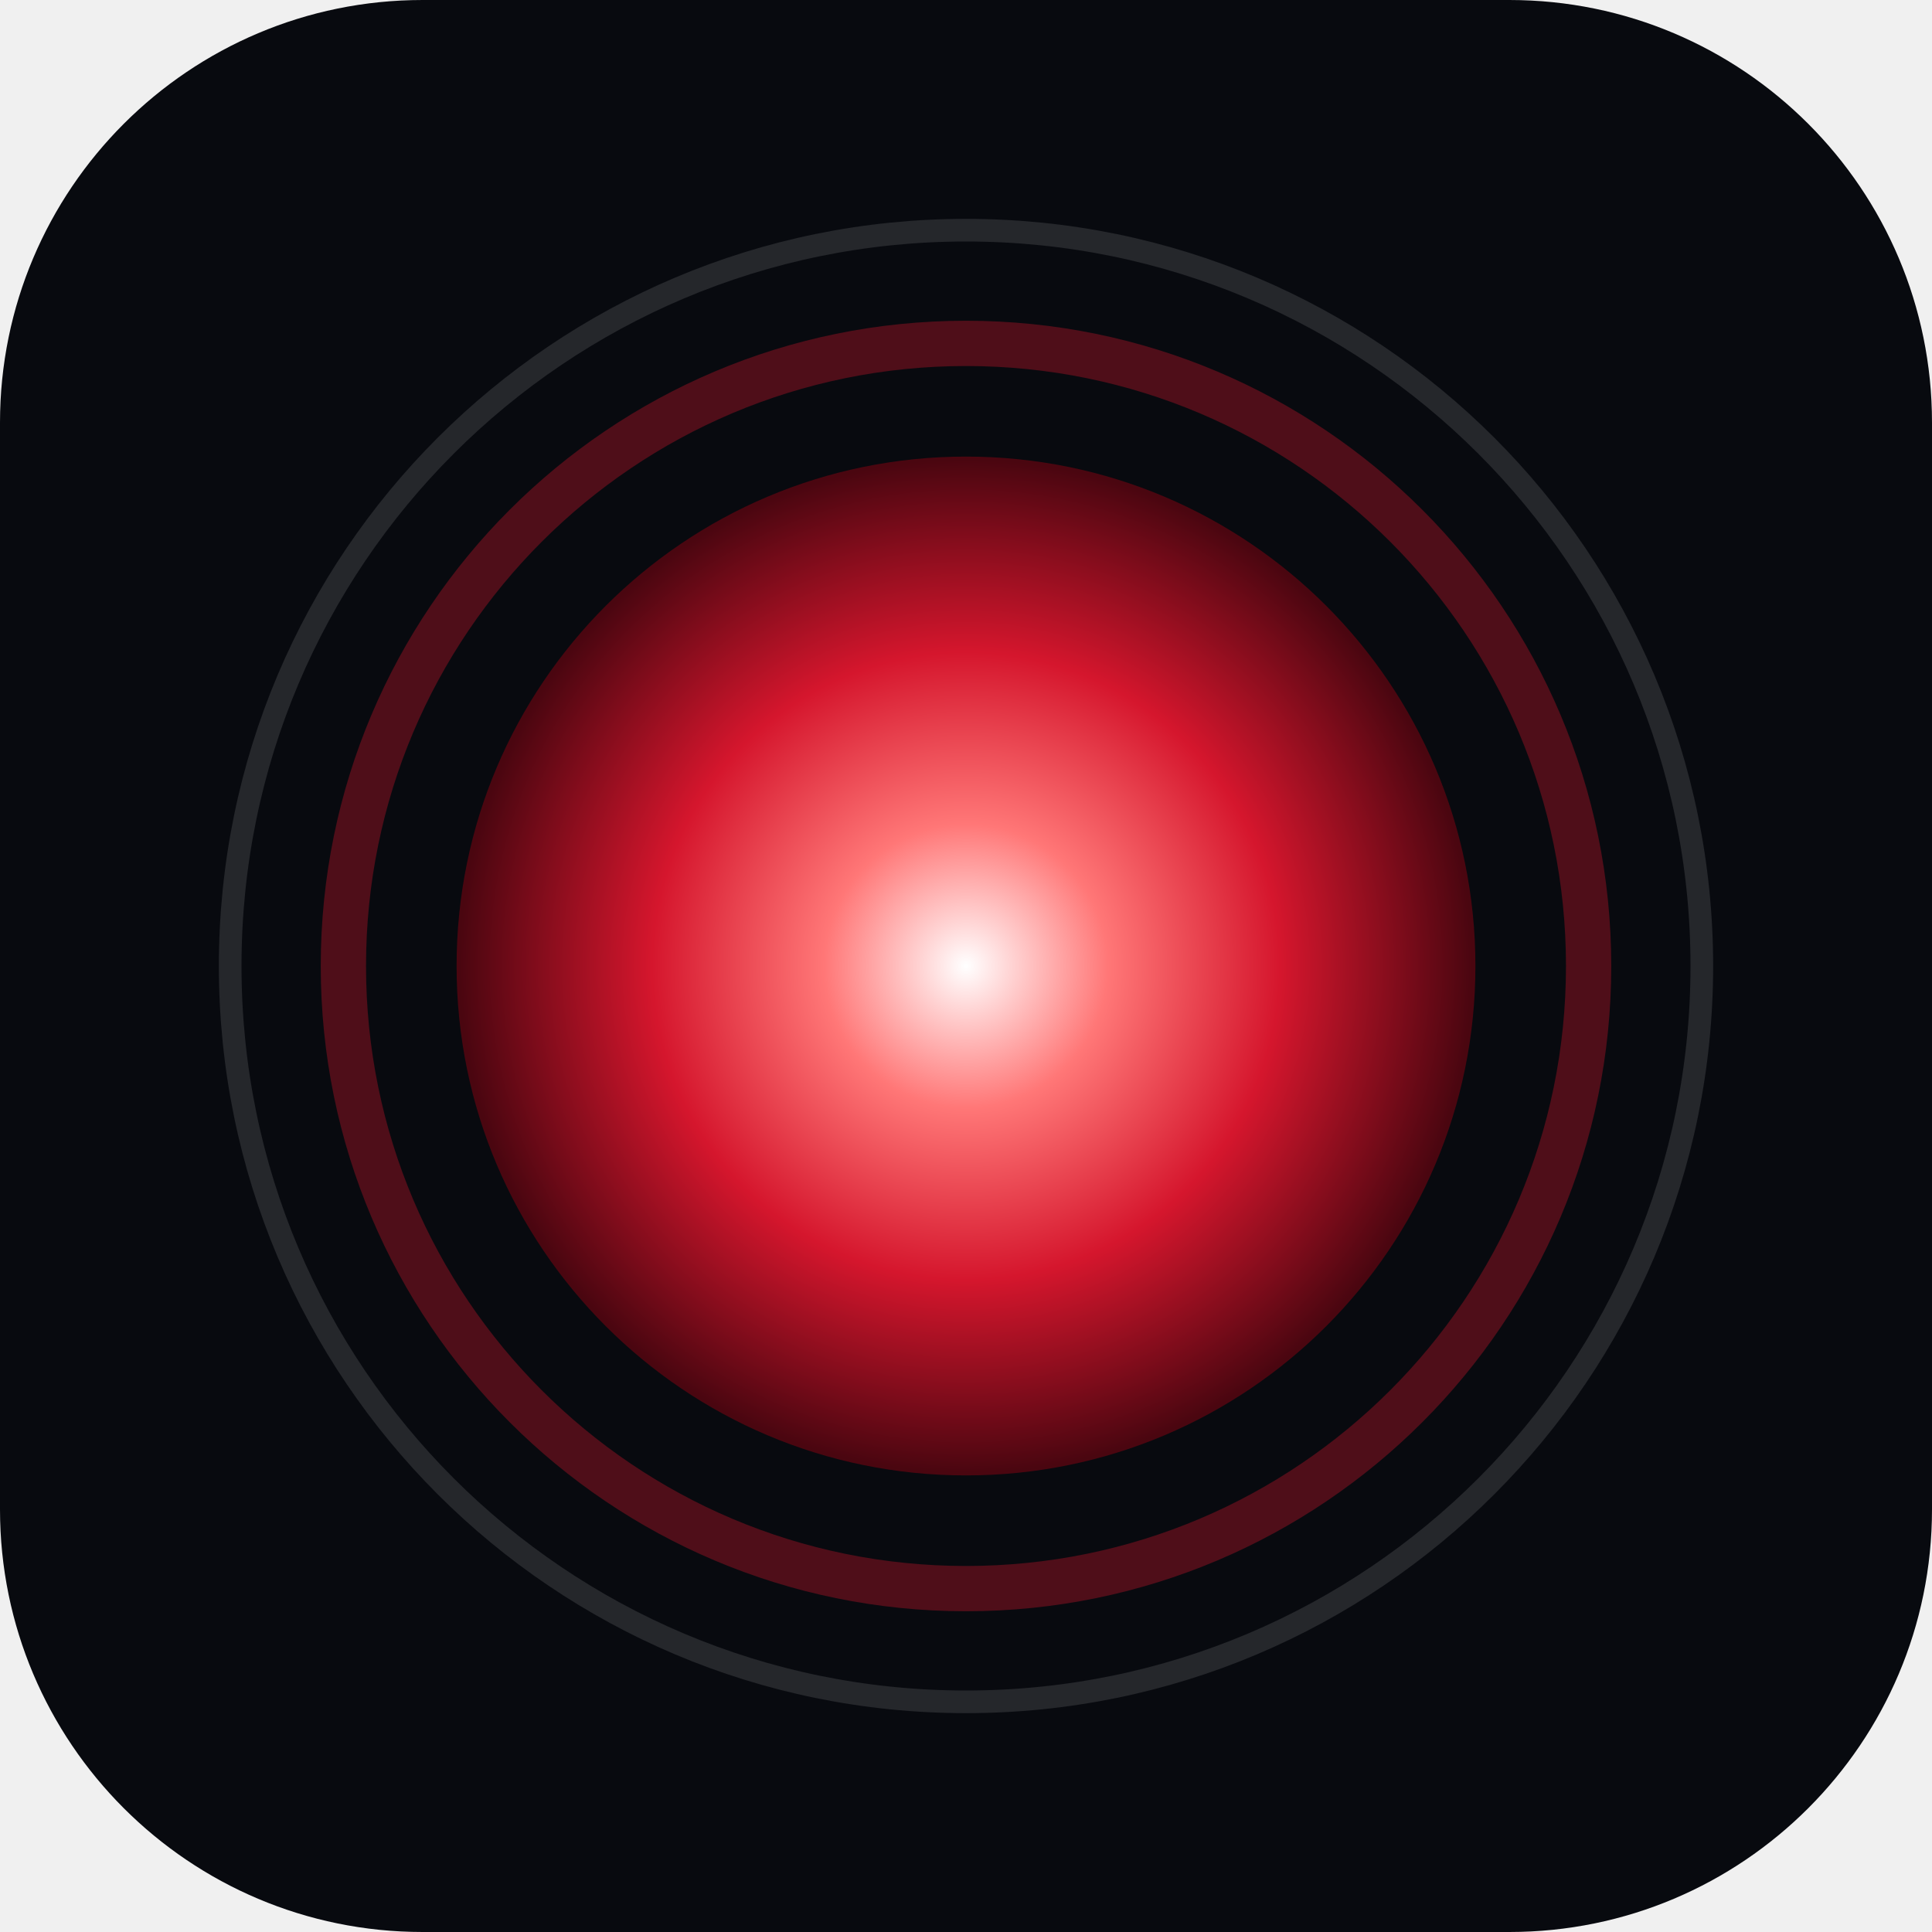
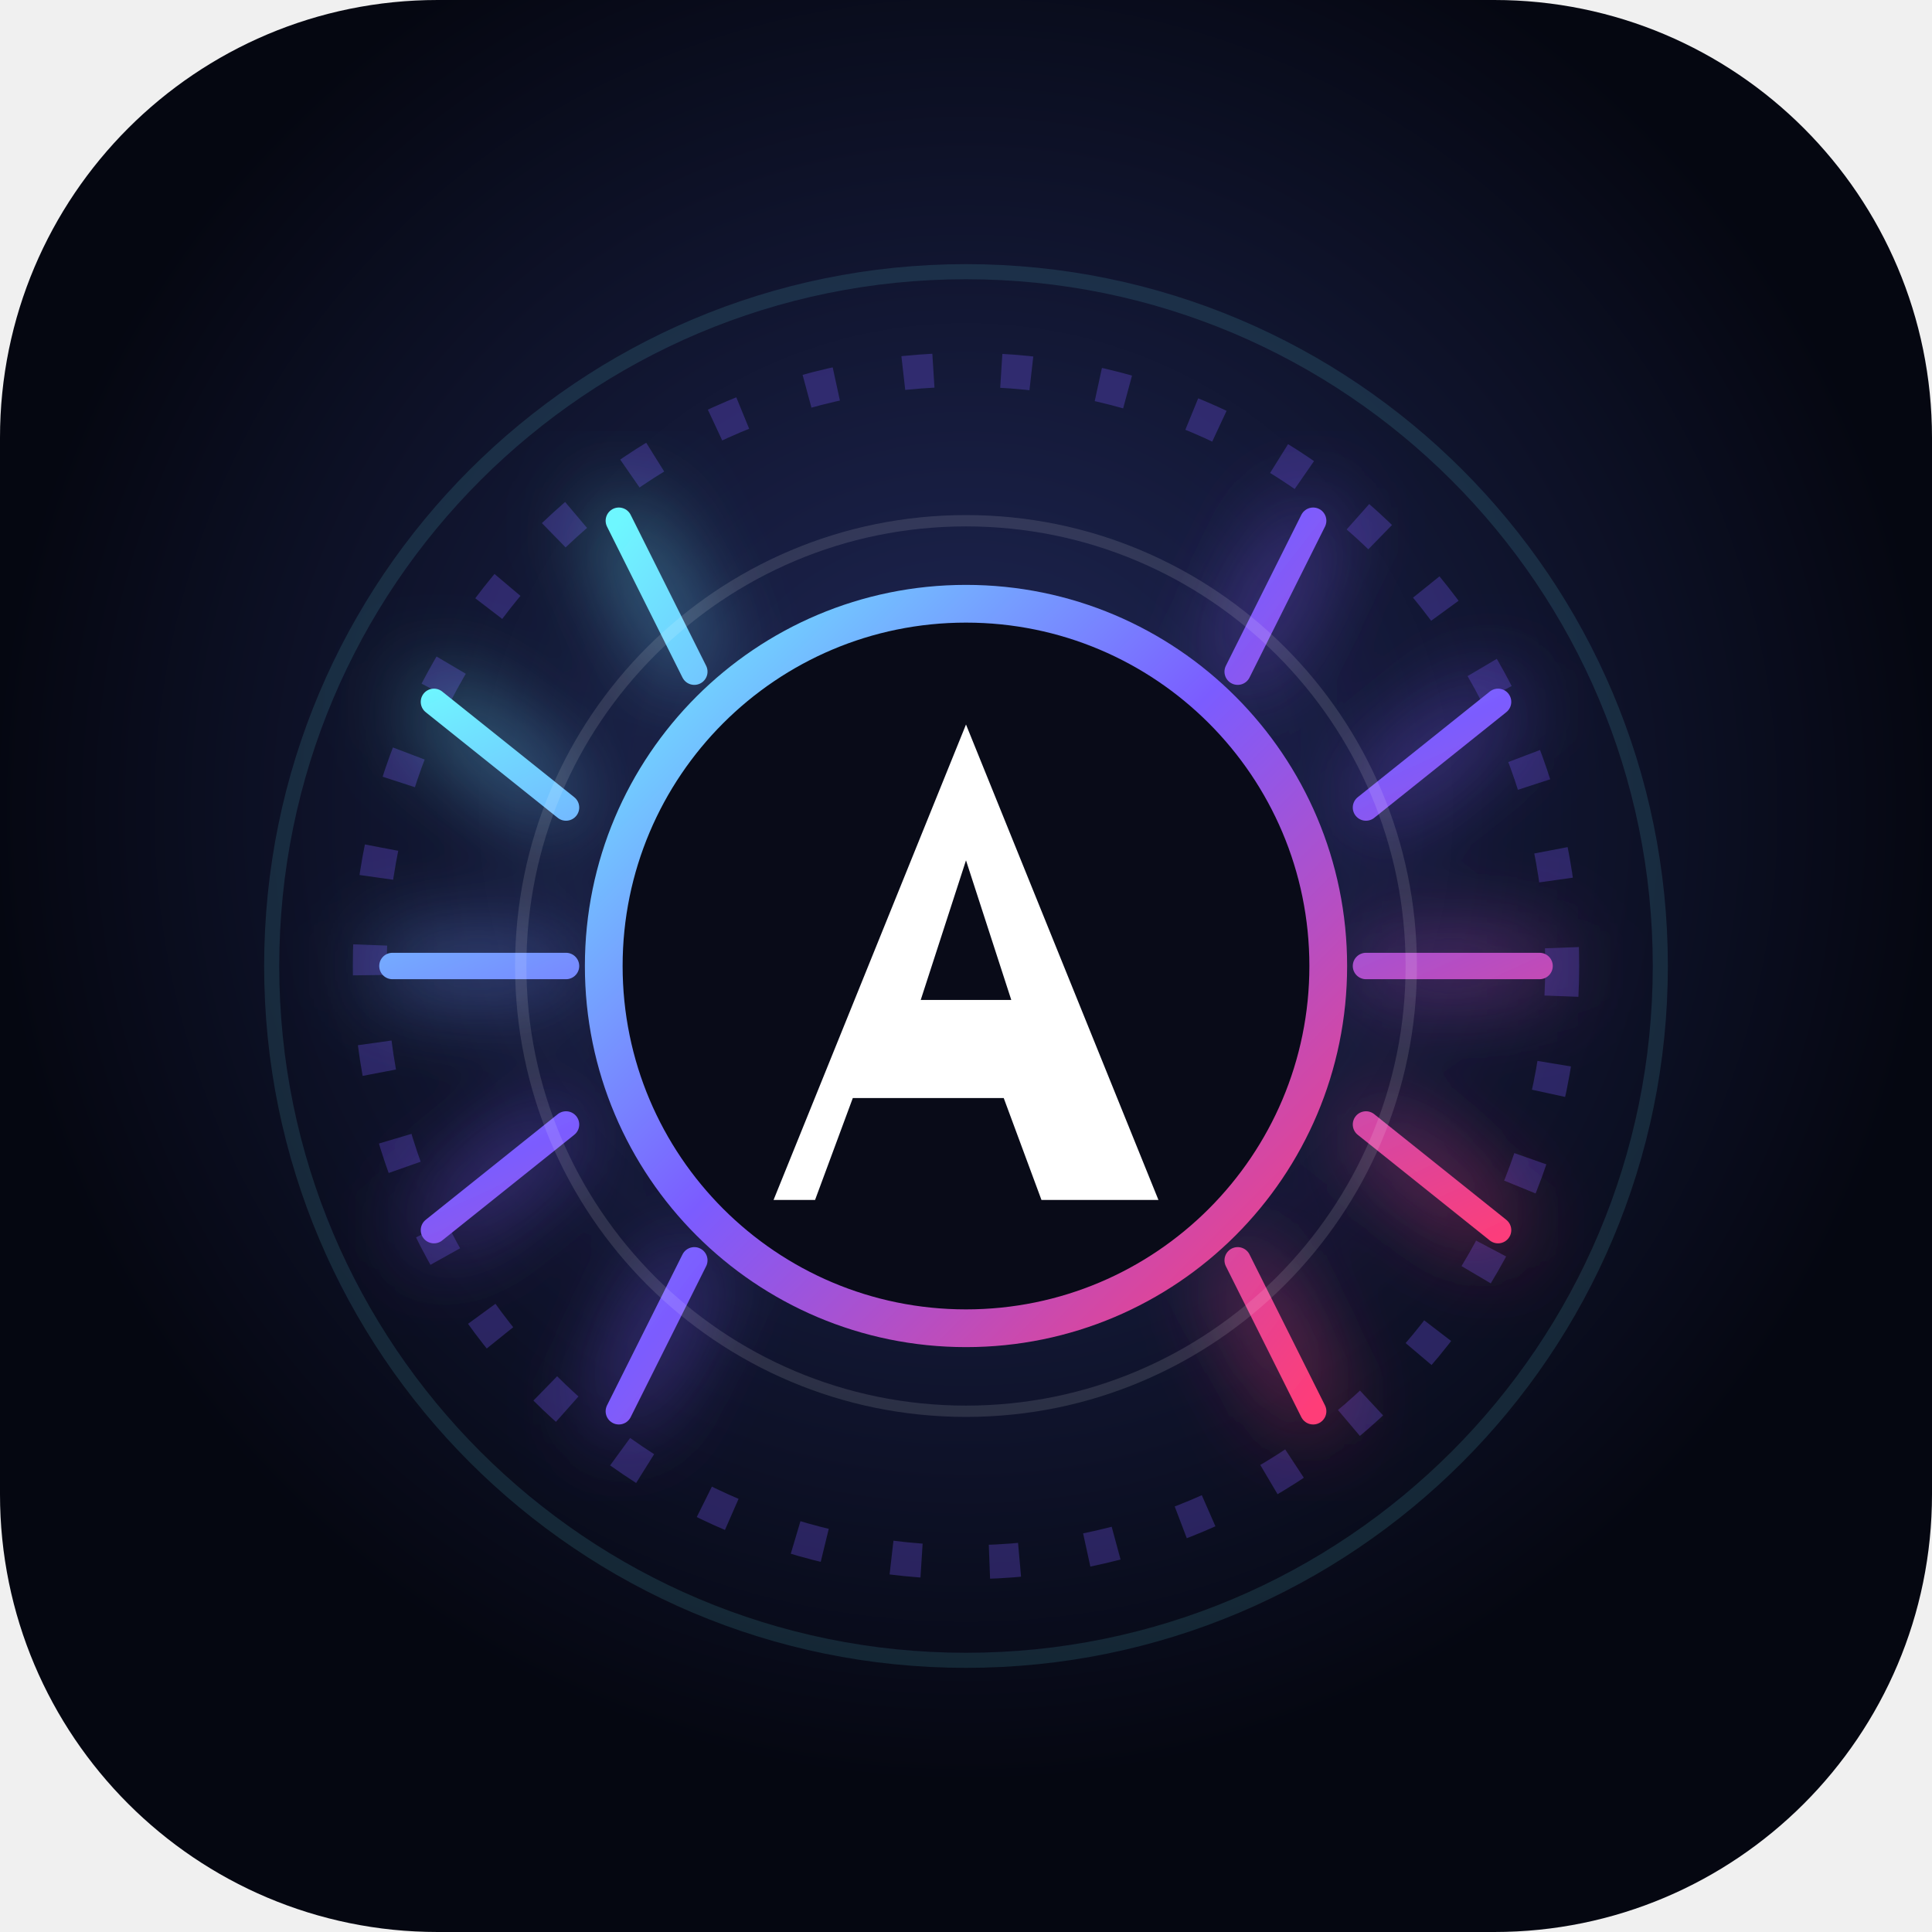
<svg xmlns="http://www.w3.org/2000/svg" viewBox="0 0 512 512">
  <defs>
-     <radialGradient id="g">
-       <stop stop-color="#fff" />
-       <stop offset=".28" stop-color="#ff7777" />
-       <stop offset=".62" stop-color="#d5162d" />
-       <stop offset="1" stop-color="#4a0610" />
+     <radialGradient id="bg" cx="50%" cy="42%">
+       <stop stop-color="#202858" />
+       <stop offset="1" stop-color="#050711" />
    </radialGradient>
+     <linearGradient id="core" x1="0" y1="0" x2="1" y2="1">
+       <stop stop-color="#6ef7ff" />
+       <stop offset=".48" stop-color="#7b5cff" />
+       <stop offset="1" stop-color="#ff3d78" />
+     </linearGradient>
+     <filter id="glow">
+       <feGaussianBlur stdDeviation="12" result="b" />
+       <feMerge>
+         <feMergeNode in="b" />
+         <feMergeNode in="SourceGraphic" />
+       </feMerge>
+     </filter>
  </defs>
-   <rect width="512" height="512" rx="112" fill="#080a0f" />
-   <circle cx="256" cy="256" r="135" fill="url(#g)" />
-   <circle cx="256" cy="256" r="165" fill="none" stroke="#d5162d" stroke-opacity=".35" stroke-width="12" />
-   <circle cx="256" cy="256" r="195" fill="none" stroke="#fff" stroke-opacity=".12" stroke-width="6" />
+   <rect width="512" height="512" rx="116" fill="url(#bg)" />
+   <circle cx="256" cy="256" r="184" fill="none" stroke="#6ef7ff" stroke-opacity=".12" stroke-width="4" />
+   <circle cx="256" cy="256" r="158" fill="none" stroke="#7b5cff" stroke-opacity=".28" stroke-width="9" stroke-dasharray="8 18" />
+   <g stroke="url(#core)" stroke-width="7" stroke-linecap="round" filter="url(#glow)">
+     <path d="M150 214l-35-28M150 256h-46M150 298l-35 28M362 214l35-28M362 256h46M362 298l35 28" />
+     <path d="M184 178l-20-40M328 178l20-40M184 334l-20 40M328 334l20 40" />
+   </g>
+   <circle cx="256" cy="256" r="96" fill="#090b18" stroke="url(#core)" stroke-width="10" />
+   <path d="M205 318l51-126 51 126h-31l-10-27h-40l-10 27zm39-53h24l-12-37z" fill="#fff" />
+   <circle cx="256" cy="256" r="118" fill="none" stroke="#fff" stroke-opacity=".12" stroke-width="3" />
</svg>
